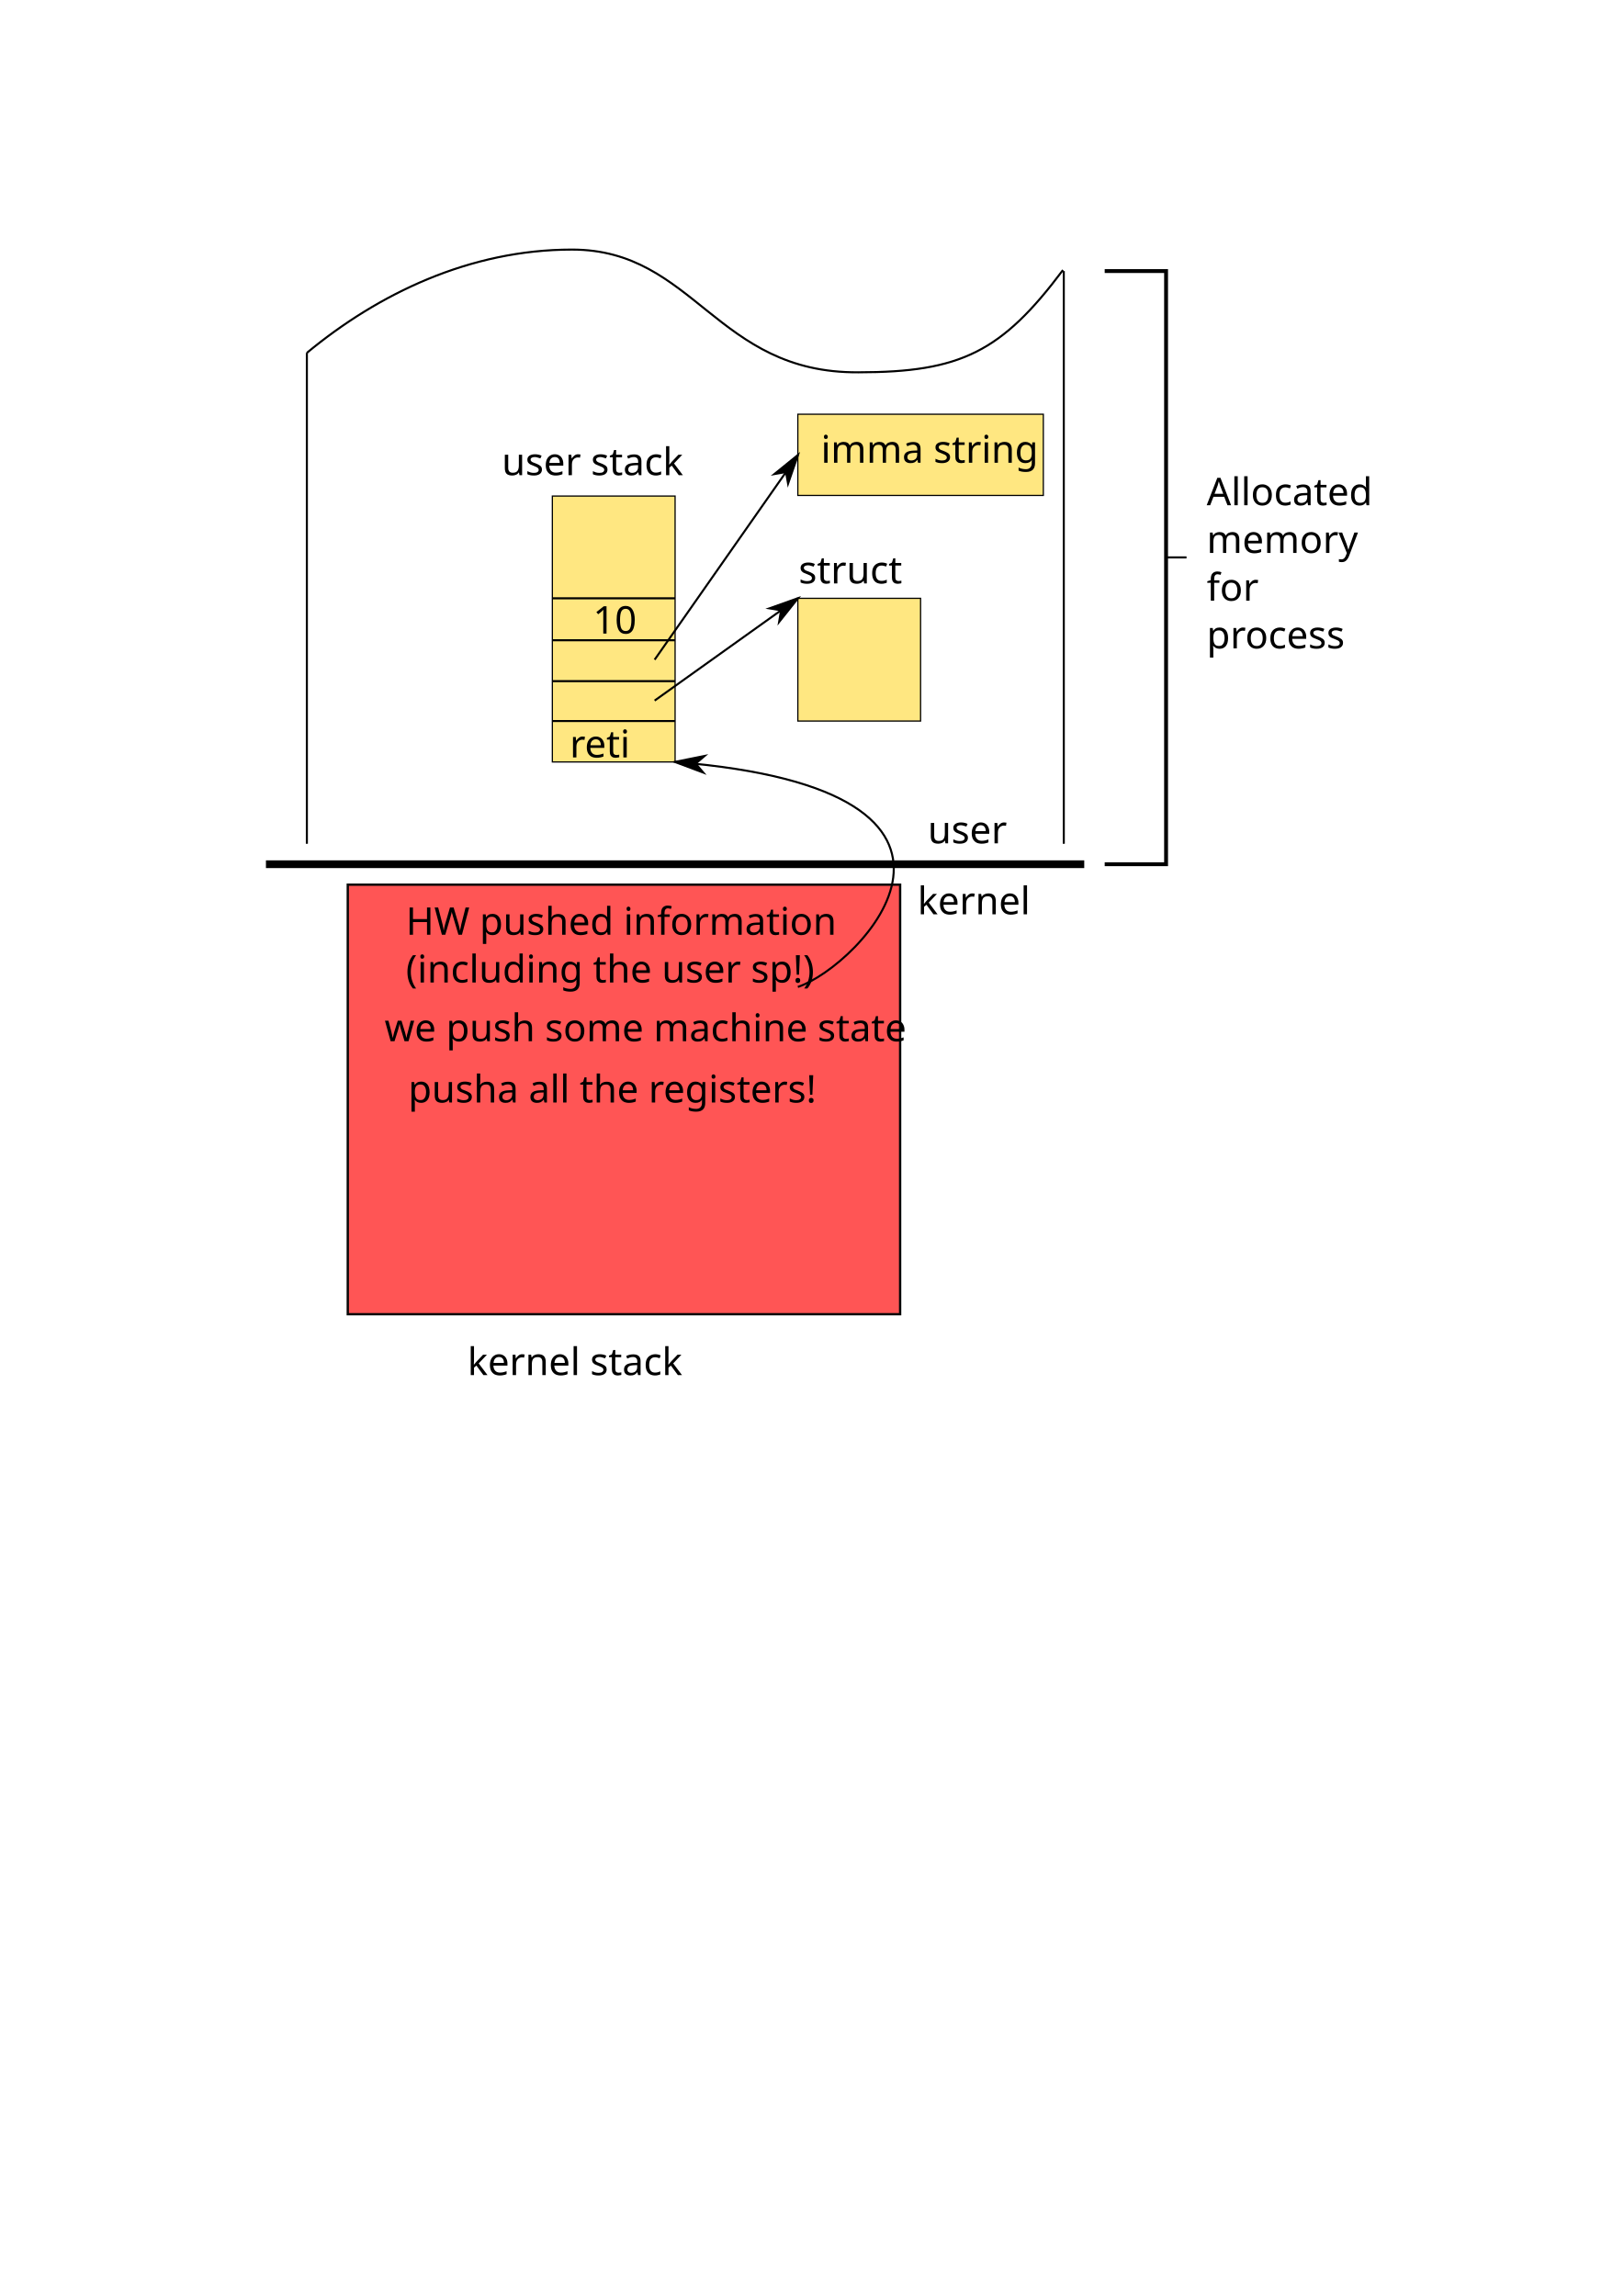
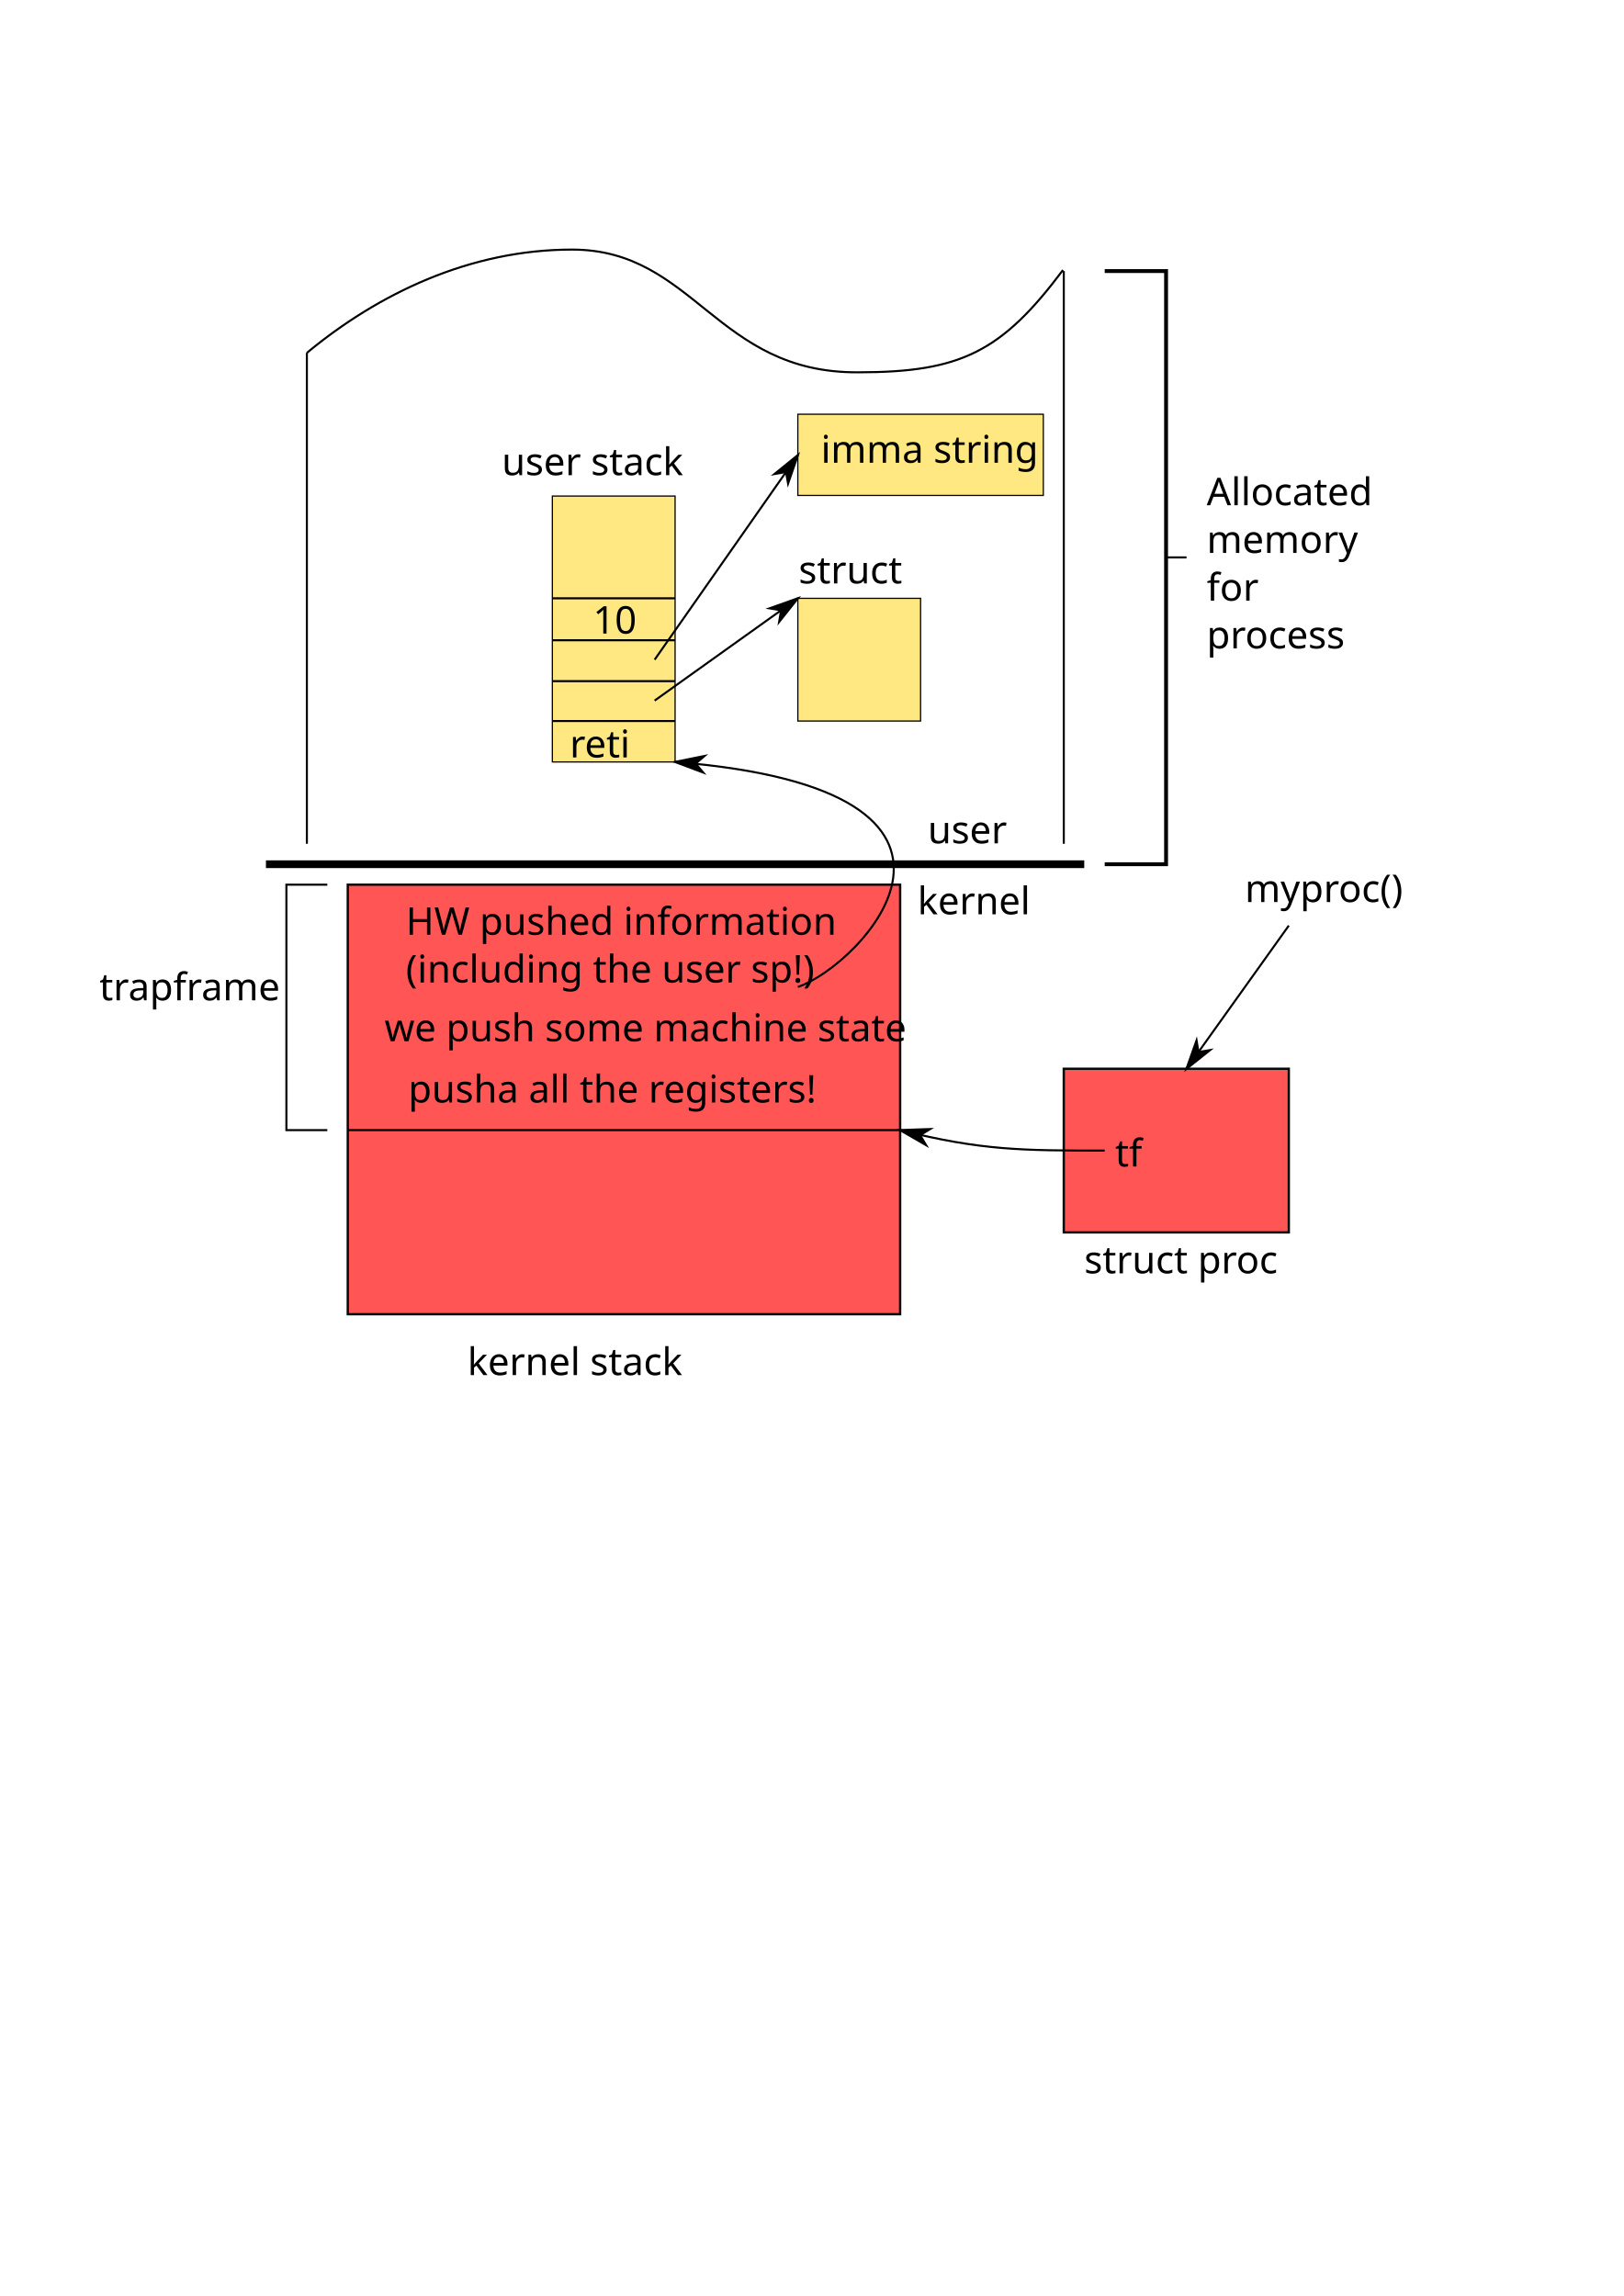
<svg xmlns="http://www.w3.org/2000/svg" width="210mm" height="297mm" viewBox="0 0 210 297" version="1.1" id="svg8">
  <defs id="defs2">
+     <marker orient="auto" refY="0.0" refX="0.0" id="marker1032" style="overflow:visible;">
+       <path id="path1030" d="M 0.0,0.0 L 5.0,-5.0 L -12.5,0.0 L 5.0,5.0 L 0.0,0.0 z " style="fill-rule:evenodd;stroke:#000000;stroke-width:1pt;stroke-opacity:1;fill:#000000;fill-opacity:1" transform="scale(0.8) rotate(180) translate(12.5,0)" />
+     </marker>
+     <marker orient="auto" refY="0.0" refX="0.0" id="marker980" style="overflow:visible;">
+       <path id="path978" d="M 0.0,0.0 L 5.0,-5.0 L -12.5,0.0 L 5.0,5.0 L 0.0,0.0 z " style="fill-rule:evenodd;stroke:#000000;stroke-width:1pt;stroke-opacity:1;fill:#000000;fill-opacity:1" transform="scale(0.8) rotate(180) translate(12.5,0)" />
+     </marker>
+     <marker style="overflow:visible;" id="marker924" refX="0.0" refY="0.0" orient="auto">
+       <path transform="scale(0.8) rotate(180) translate(12.5,0)" style="fill-rule:evenodd;stroke:#000000;stroke-width:1pt;stroke-opacity:1;fill:#000000;fill-opacity:1" d="M 0.0,0.0 L 5.0,-5.0 L -12.5,0.0 L 5.0,5.0 L 0.0,0.0 z " id="path922" />
+     </marker>
    <marker orient="auto" refY="0.0" refX="0.0" id="marker5076" style="overflow:visible;">
      <path id="path5074" d="M 0.0,0.0 L 5.0,-5.0 L -12.5,0.0 L 5.0,5.0 L 0.0,0.0 z " style="fill-rule:evenodd;stroke:#000000;stroke-width:1pt;stroke-opacity:1;fill:#000000;fill-opacity:1" transform="scale(0.8) rotate(180) translate(12.5,0)" />
    </marker>
    <marker style="overflow:visible;" id="marker4923" refX="0.0" refY="0.0" orient="auto">
      <path transform="scale(0.8) rotate(180) translate(12.5,0)" style="fill-rule:evenodd;stroke:#000000;stroke-width:1pt;stroke-opacity:1;fill:#000000;fill-opacity:1" d="M 0.0,0.0 L 5.0,-5.0 L -12.5,0.0 L 5.0,5.0 L 0.0,0.0 z " id="path4921" />
    </marker>
    <marker orient="auto" refY="0.0" refX="0.0" id="Arrow1Lend" style="overflow:visible;">
      <path id="path4634" d="M 0.0,0.0 L 5.0,-5.0 L -12.5,0.0 L 5.0,5.0 L 0.0,0.0 z " style="fill-rule:evenodd;stroke:#000000;stroke-width:1pt;stroke-opacity:1;fill:#000000;fill-opacity:1" transform="scale(0.8) rotate(180) translate(12.5,0)" />
    </marker>
  </defs>
  <g id="layer1">
    <rect style="fill:#ffe781;fill-opacity:1;stroke:#000000;stroke-width:0.159;stroke-miterlimit:4;stroke-dasharray:none;stroke-opacity:1" id="rect836" width="15.875" height="34.396" x="71.438" y="64.167" />
    <g id="g5064">
      <g id="g5059">
        <g id="g5055">
          <rect y="114.438" x="44.979" height="55.562" width="71.438" id="rect838" style="fill:#ff5555;fill-opacity:1;stroke:#070707;stroke-width:0.3;stroke-miterlimit:4;stroke-dasharray:none;stroke-opacity:1" />
+         </g>
+       </g>
+       <path style="fill:none;stroke:#000000;stroke-width:0.265px;stroke-linecap:butt;stroke-linejoin:miter;stroke-opacity:1" d="m 44.979,146.188 c 71.438,0 71.438,0 71.438,0" id="path885" />
+       <path style="fill:none;stroke:#000000;stroke-width:0.265px;stroke-linecap:butt;stroke-linejoin:miter;stroke-opacity:1" d="m 42.333,114.438 h -5.292 v 31.75 h 5.292" id="path887" />
+       <text xml:space="preserve" style="font-style:normal;font-variant:normal;font-weight:normal;font-stretch:normal;font-size:4.939px;line-height:1.25;font-family:Ubuntu;-inkscape-font-specification:Ubuntu;letter-spacing:0px;word-spacing:0px;fill:#000000;fill-opacity:1;stroke:none;stroke-width:0.265" x="12.864" y="129.399" id="text891">
+         <tspan id="tspan889" x="12.864" y="129.399" style="stroke-width:0.265">trapframe</tspan>
+       </text>
+       <g transform="translate(76.72916,7.9375)" id="g5059-3">
+         <g id="g5055-6">
+           <rect y="130.312" x="60.854" height="21.167" width="29.104" id="rect838-7" style="fill:#ff5555;fill-opacity:1;stroke:#070707;stroke-width:0.3;stroke-miterlimit:4;stroke-dasharray:none;stroke-opacity:1" />
+           <path style="fill:none;stroke:#000000;stroke-width:0.265;stroke-linecap:butt;stroke-linejoin:miter;stroke-opacity:1;stroke-miterlimit:4;stroke-dasharray:none;marker-end:url(#marker924)" d="M 89.958,111.792 C 76.729,130.312 76.729,130.312 76.729,130.312" id="path914" />
+           <text xml:space="preserve" style="font-style:normal;font-variant:normal;font-weight:normal;font-stretch:normal;font-size:4.939px;line-height:1.25;font-family:Ubuntu;-inkscape-font-specification:Ubuntu;letter-spacing:0px;word-spacing:0px;fill:#000000;fill-opacity:1;stroke:none;stroke-width:0.265" x="84.272" y="108.746" id="text964">
+             <tspan id="tspan962" x="84.272" y="108.746" style="stroke-width:0.265">myproc()</tspan>
+           </text>
+           <text xml:space="preserve" style="font-style:normal;font-variant:normal;font-weight:normal;font-stretch:normal;font-size:4.939px;line-height:1.25;font-family:Ubuntu;-inkscape-font-specification:Ubuntu;letter-spacing:0px;word-spacing:0px;fill:#000000;fill-opacity:1;stroke:none;stroke-width:0.265" x="63.5" y="156.771" id="text968">
+             <tspan id="tspan966" x="63.5" y="156.771" style="stroke-width:0.265">struct proc</tspan>
+           </text>
+           <path style="fill:none;stroke:#000000;stroke-width:0.265px;stroke-linecap:butt;stroke-linejoin:miter;stroke-opacity:1;marker-end:url(#marker1032)" d="m 66.146,140.896 c -10.583,0 -15.875,0 -26.458,-2.646" id="path970" />
+           <text xml:space="preserve" style="font-style:normal;font-variant:normal;font-weight:normal;font-stretch:normal;font-size:4.939px;line-height:1.25;font-family:Ubuntu;-inkscape-font-specification:Ubuntu;letter-spacing:0px;word-spacing:0px;fill:#000000;fill-opacity:1;stroke:none;stroke-width:0.265" x="67.5" y="142.958" id="text2506">
+             <tspan id="tspan2504" x="67.5" y="142.958" style="stroke-width:0.265">tf</tspan>
+           </text>
        </g>
      </g>
    </g>
    <path style="fill:none;stroke:#000000;stroke-width:1;stroke-linecap:butt;stroke-linejoin:miter;stroke-miterlimit:4;stroke-dasharray:none;stroke-opacity:1" d="M 34.396,111.792 H 140.229" id="path840" />
    <text xml:space="preserve" style="font-style:normal;font-variant:normal;font-weight:normal;font-stretch:normal;font-size:4.939px;line-height:1.25;font-family:Ubuntu;-inkscape-font-specification:Ubuntu;letter-spacing:0px;word-spacing:0px;fill:#000000;fill-opacity:1;stroke:none;stroke-width:0.265" x="119.995" y="109.087" id="text844">
      <tspan id="tspan842" x="119.995" y="109.087" style="stroke-width:0.265">user</tspan>
    </text>
    <text xml:space="preserve" style="font-style:normal;font-variant:normal;font-weight:normal;font-stretch:normal;font-size:4.939px;line-height:1.25;font-family:Ubuntu;-inkscape-font-specification:Ubuntu;letter-spacing:0px;word-spacing:0px;fill:#000000;fill-opacity:1;stroke:none;stroke-width:0.265" x="118.667" y="118.27" id="text848">
      <tspan id="tspan846" x="118.667" y="118.27" style="stroke-width:0.265">kernel</tspan>
    </text>
    <text xml:space="preserve" style="font-style:normal;font-variant:normal;font-weight:normal;font-stretch:normal;font-size:4.939px;line-height:1.25;font-family:Ubuntu;-inkscape-font-specification:Ubuntu;letter-spacing:0px;word-spacing:0px;fill:#000000;fill-opacity:1;stroke:none;stroke-width:0.265" x="64.903" y="61.462" id="text4555">
      <tspan id="tspan4553" x="64.903" y="61.462" style="stroke-width:0.265">user stack</tspan>
    </text>
    <text xml:space="preserve" style="font-style:normal;font-variant:normal;font-weight:normal;font-stretch:normal;font-size:4.939px;line-height:1.25;font-family:Ubuntu;-inkscape-font-specification:Ubuntu;letter-spacing:0px;word-spacing:0px;fill:#000000;fill-opacity:1;stroke:none;stroke-width:0.265" x="60.459" y="177.878" id="text4559">
      <tspan id="tspan4557" x="60.459" y="177.878" style="stroke-width:0.265">kernel stack</tspan>
    </text>
    <rect style="fill:#ffe781;fill-opacity:1;stroke:#000000;stroke-width:0.158;stroke-miterlimit:4;stroke-dasharray:none;stroke-opacity:1" id="rect836-3" width="31.751" height="10.505" x="103.187" y="53.583" />
    <text xml:space="preserve" style="font-style:normal;font-variant:normal;font-weight:normal;font-stretch:normal;font-size:4.939px;line-height:1.25;font-family:Ubuntu;-inkscape-font-specification:Ubuntu;letter-spacing:0px;word-spacing:0px;fill:#000000;fill-opacity:1;stroke:none;stroke-width:0.265" x="106.17" y="59.864" id="text4587">
      <tspan id="tspan4585" x="106.17" y="59.864" style="stroke-width:0.265">imma string</tspan>
    </text>
    <rect style="fill:#ffe781;fill-opacity:1;stroke:#000000;stroke-width:0.159;stroke-miterlimit:4;stroke-dasharray:none;stroke-opacity:1" id="rect836-6" width="15.875" height="15.875" x="103.188" y="77.396" />
    <text xml:space="preserve" style="font-style:normal;font-variant:normal;font-weight:normal;font-stretch:normal;font-size:4.939px;line-height:1.25;font-family:Ubuntu;-inkscape-font-specification:Ubuntu;letter-spacing:0px;word-spacing:0px;fill:#000000;fill-opacity:1;stroke:none;stroke-width:0.265" x="103.292" y="75.468" id="text4617">
      <tspan id="tspan4615" x="103.292" y="75.468" style="stroke-width:0.265">struct</tspan>
    </text>
    <path style="fill:none;stroke:#000000;stroke-width:0.265px;stroke-linecap:butt;stroke-linejoin:miter;stroke-opacity:1" d="m 71.438,88.111 c 15.875,0 15.875,0 15.875,0" id="path4619" />
    <path style="fill:none;stroke:#000000;stroke-width:0.265px;stroke-linecap:butt;stroke-linejoin:miter;stroke-opacity:1" d="m 71.438,82.82 c 15.875,0 15.875,0 15.875,0" id="path4621" />
    <path style="fill:none;stroke:#000000;stroke-width:0.265px;stroke-linecap:butt;stroke-linejoin:miter;stroke-opacity:1" d="m 71.437,77.396 c 15.875,0 15.875,0 15.875,0" id="path4623" />
    <text xml:space="preserve" style="font-style:normal;font-variant:normal;font-weight:normal;font-stretch:normal;font-size:4.939px;line-height:1.25;font-family:Ubuntu;-inkscape-font-specification:Ubuntu;letter-spacing:0px;word-spacing:0px;fill:#000000;fill-opacity:1;stroke:none;stroke-width:0.265" x="76.694" y="81.956" id="text4627">
      <tspan id="tspan4625" x="76.694" y="81.956" style="stroke-width:0.265">10</tspan>
    </text>
    <path style="fill:none;stroke:#000000;stroke-width:0.265px;stroke-linecap:butt;stroke-linejoin:miter;stroke-opacity:1;marker-end:url(#Arrow1Lend)" d="M 84.667,85.333 C 103.187,58.875 103.187,58.875 103.187,58.875" id="path4629" />
    <path style="fill:none;stroke:#000000;stroke-width:0.265px;stroke-linecap:butt;stroke-linejoin:miter;stroke-opacity:1;marker-end:url(#marker4923)" d="M 84.667,90.625 C 103.187,77.396 103.187,77.396 103.187,77.396" id="path4913" />
    <path style="fill:none;stroke:#000000;stroke-width:0.265px;stroke-linecap:butt;stroke-linejoin:miter;stroke-opacity:1" d="m 39.688,45.646 c 9.217,-7.634 21.061,-13.361 34.29,-13.361 15.875,0 18.627,16.007 37.042,15.875 13.229,0 18.521,-2.646 26.458,-13.229" id="path4951" />
    <path style="fill:none;stroke:#000000;stroke-width:0.265px;stroke-linecap:butt;stroke-linejoin:miter;stroke-opacity:1" d="m 39.688,45.646 0,63.5" id="path4953" />
    <path style="fill:none;stroke:#000000;stroke-width:0.265px;stroke-linecap:butt;stroke-linejoin:miter;stroke-opacity:1" d="m 137.583,35.063 0,74.083" id="path4955" />
    <path style="fill:none;stroke:#000000;stroke-width:0.5;stroke-linecap:butt;stroke-linejoin:miter;stroke-opacity:1;stroke-miterlimit:4;stroke-dasharray:none" d="m 142.875,35.063 h 7.938 v 76.729 l -7.938,0" id="path4957" />
    <text xml:space="preserve" style="font-style:normal;font-variant:normal;font-weight:normal;font-stretch:normal;font-size:4.939px;line-height:1.25;font-family:Ubuntu;-inkscape-font-specification:Ubuntu;letter-spacing:0px;word-spacing:0px;fill:#000000;fill-opacity:1;stroke:none;stroke-width:0.265" x="156.065" y="65.353" id="text4961">
      <tspan id="tspan4959" x="156.065" y="65.353" style="stroke-width:0.265">Allocated</tspan>
      <tspan x="156.065" y="71.527" style="stroke-width:0.265" id="tspan4963">memory</tspan>
      <tspan x="156.065" y="77.701" style="stroke-width:0.265" id="tspan4965">for </tspan>
      <tspan x="156.065" y="83.874" style="stroke-width:0.265" id="tspan4967">process</tspan>
    </text>
    <path style="fill:none;stroke:#000000;stroke-width:0.265px;stroke-linecap:butt;stroke-linejoin:miter;stroke-opacity:1" d="m 150.812,72.104 c 2.646,0 2.646,0 2.646,0" id="path4969" />
    <path style="fill:none;stroke:#000000;stroke-width:0.265px;stroke-linecap:butt;stroke-linejoin:miter;stroke-opacity:1" d="m 71.437,93.271 c 15.875,0 15.875,0 15.875,0" id="path4989" />
    <text xml:space="preserve" style="font-style:normal;font-variant:normal;font-weight:normal;font-stretch:normal;font-size:4.939px;line-height:1.25;font-family:Ubuntu;-inkscape-font-specification:Ubuntu;letter-spacing:0px;word-spacing:0px;fill:#000000;fill-opacity:1;stroke:none;stroke-width:0.265" x="73.688" y="97.974" id="text4993">
      <tspan id="tspan4991" x="73.688" y="97.974" style="stroke-width:0.265">reti</tspan>
    </text>
    <text xml:space="preserve" style="font-style:normal;font-variant:normal;font-weight:normal;font-stretch:normal;font-size:4.939px;line-height:1.25;font-family:Ubuntu;-inkscape-font-specification:Ubuntu;letter-spacing:0px;word-spacing:0px;fill:#000000;fill-opacity:1;stroke:none;stroke-width:0.265" x="52.492" y="120.916" id="text5039">
      <tspan id="tspan5037" x="52.492" y="120.916" style="stroke-width:0.265">HW pushed information</tspan>
      <tspan x="52.492" y="127.09" style="stroke-width:0.265" id="tspan5049">(including the user sp!)</tspan>
    </text>
    <text xml:space="preserve" style="font-style:normal;font-variant:normal;font-weight:normal;font-stretch:normal;font-size:4.939px;line-height:1.25;font-family:Ubuntu;-inkscape-font-specification:Ubuntu;letter-spacing:0px;word-spacing:0px;fill:#000000;fill-opacity:1;stroke:none;stroke-width:0.265" x="49.743" y="134.69" id="text5043">
      <tspan id="tspan5041" x="49.743" y="134.69" style="stroke-width:0.265">we push some machine state</tspan>
    </text>
    <text xml:space="preserve" style="font-style:normal;font-variant:normal;font-weight:normal;font-stretch:normal;font-size:4.939px;line-height:1.25;font-family:Ubuntu;-inkscape-font-specification:Ubuntu;letter-spacing:0px;word-spacing:0px;fill:#000000;fill-opacity:1;stroke:none;stroke-width:0.265" x="52.796" y="142.613" id="text5047">
      <tspan id="tspan5045" x="52.796" y="142.613" style="stroke-width:0.265">pusha all the registers!</tspan>
    </text>
    <path style="fill:none;stroke:#000000;stroke-width:0.265px;stroke-linecap:butt;stroke-linejoin:miter;stroke-opacity:1;marker-end:url(#marker5076)" d="m 103.188,127.667 c 7.938,-2.646 30.254,-25.417 -15.875,-29.104" id="path5066" />
  </g>
</svg>
